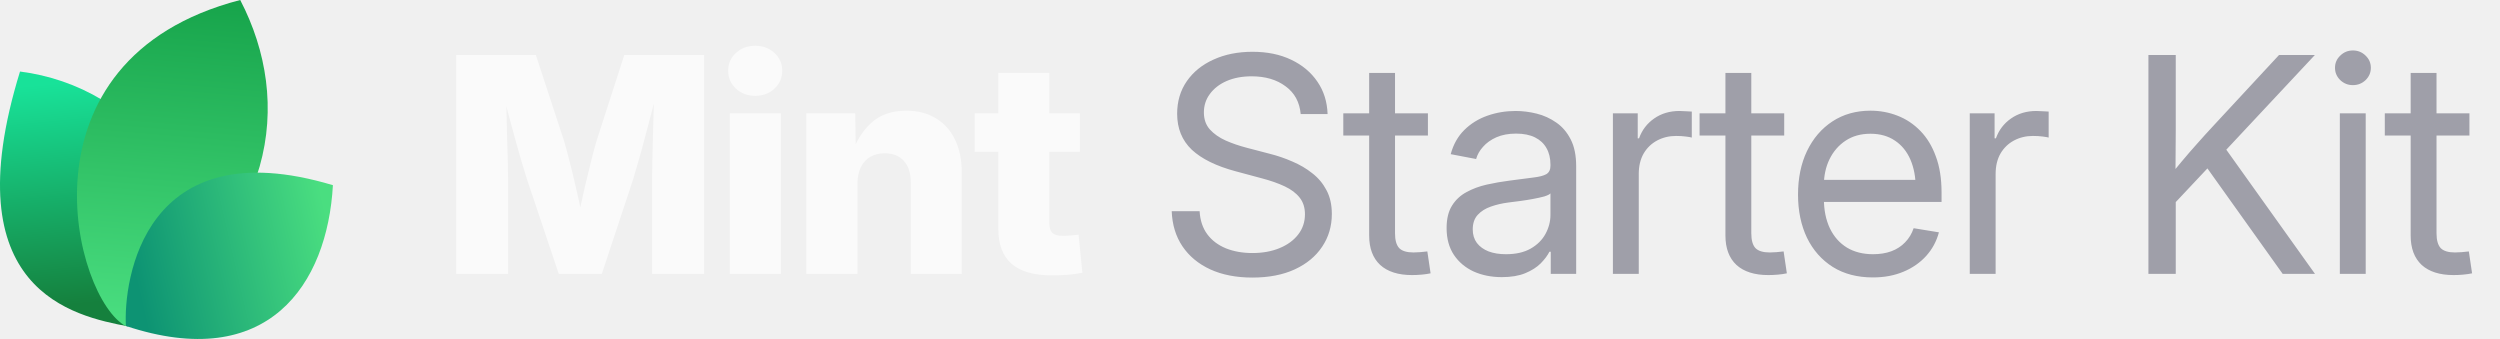
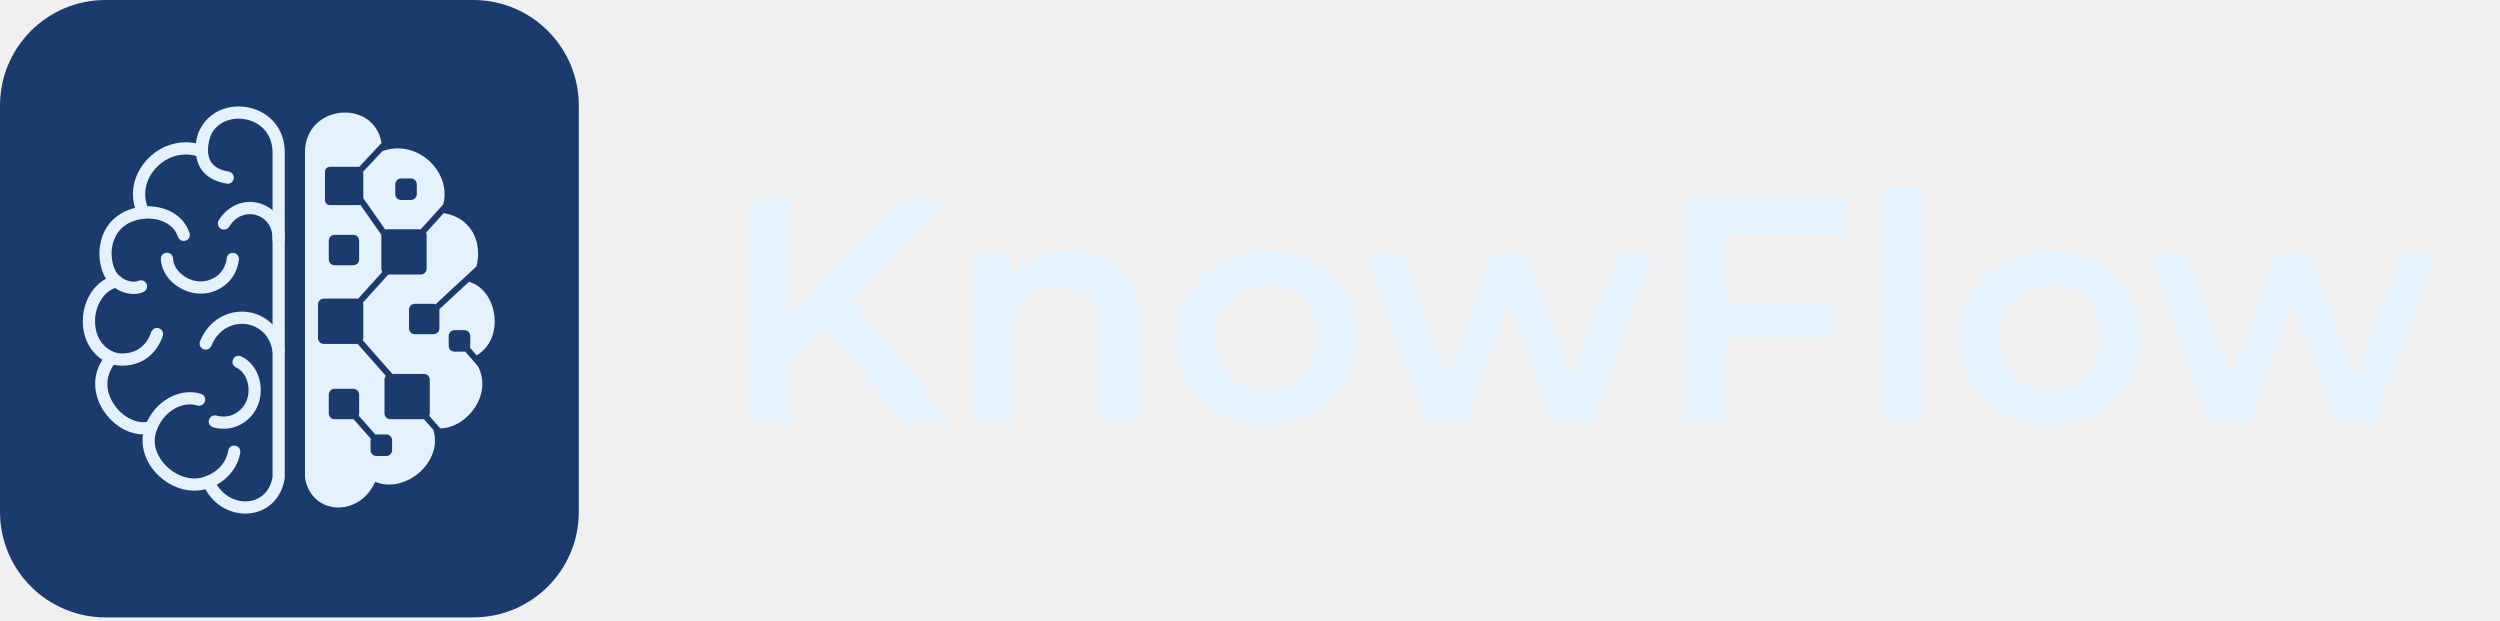
- <svg xmlns="http://www.w3.org/2000/svg" width="177" height="24" viewBox="0 0 177 24" fill="none">
-   <path d="M9.061 23.108C5.268 22.377 -3.391 20.627 1.417 5.064C9.634 6.099 16.973 14.064 9.061 23.108Z" fill="url(#paint0_linear_17557_2145)" />
-   <path d="M8.919 23.094C5.276 21.222 0.784 4.209 17.007 0C20.757 7.193 19.621 16.545 8.919 23.094Z" fill="url(#paint1_linear_17557_2145)" />
-   <path d="M8.914 23.079C8.735 19.882 10.159 9.085 23.57 13.111C23.181 20.123 18.984 26.418 8.914 23.079Z" fill="url(#paint2_linear_17557_2145)" />
-   <path d="M32.301 19.392V3.894H37.938L39.925 9.948C40.036 10.315 40.164 10.787 40.31 11.362C40.462 11.938 40.611 12.552 40.757 13.204C40.91 13.855 41.048 14.483 41.173 15.086C41.305 15.682 41.412 16.192 41.495 16.615H40.695C40.771 16.192 40.871 15.682 40.996 15.086C41.128 14.49 41.267 13.866 41.412 13.214C41.565 12.562 41.714 11.948 41.86 11.373C42.005 10.79 42.133 10.315 42.244 9.948L44.2 3.894H49.848V19.392H46.166V12.704C46.166 12.357 46.173 11.917 46.187 11.383C46.2 10.849 46.214 10.27 46.228 9.646C46.249 9.022 46.266 8.391 46.28 7.753C46.301 7.115 46.311 6.519 46.311 5.964H46.623C46.485 6.561 46.332 7.181 46.166 7.826C45.999 8.471 45.833 9.102 45.666 9.719C45.507 10.336 45.351 10.901 45.198 11.414C45.053 11.928 44.928 12.357 44.824 12.704L42.608 19.392H39.561L37.314 12.704C37.203 12.357 37.072 11.928 36.919 11.414C36.773 10.901 36.614 10.34 36.441 9.729C36.274 9.112 36.104 8.481 35.931 7.836C35.764 7.192 35.608 6.567 35.463 5.964H35.827C35.834 6.512 35.844 7.105 35.858 7.743C35.872 8.374 35.886 9.005 35.9 9.636C35.92 10.26 35.938 10.839 35.952 11.373C35.965 11.907 35.972 12.351 35.972 12.704V19.392H32.301ZM51.668 19.392V8.024H55.288V19.392H51.668ZM53.468 6.786C52.927 6.786 52.473 6.616 52.105 6.276C51.738 5.93 51.554 5.507 51.554 5.007C51.554 4.508 51.738 4.088 52.105 3.749C52.473 3.409 52.927 3.239 53.468 3.239C54.009 3.239 54.463 3.409 54.83 3.749C55.198 4.082 55.382 4.501 55.382 5.007C55.382 5.507 55.198 5.93 54.83 6.276C54.463 6.616 54.009 6.786 53.468 6.786ZM60.708 13.027V19.392H57.088V8.024H60.551L60.593 10.967H60.281C60.593 10.024 61.061 9.268 61.685 8.7C62.309 8.124 63.138 7.836 64.171 7.836C64.975 7.836 65.672 8.017 66.262 8.377C66.851 8.731 67.302 9.234 67.614 9.885C67.933 10.537 68.092 11.307 68.092 12.194V19.392H64.483V12.912C64.483 12.26 64.32 11.754 63.994 11.394C63.675 11.033 63.221 10.853 62.632 10.853C62.25 10.853 61.914 10.936 61.623 11.102C61.332 11.269 61.106 11.515 60.947 11.841C60.787 12.16 60.708 12.555 60.708 13.027ZM76.456 8.024V10.749H69.008V8.024H76.456ZM70.683 5.163H74.292V15.783C74.292 16.102 74.361 16.334 74.5 16.48C74.646 16.625 74.899 16.698 75.259 16.698C75.405 16.698 75.596 16.688 75.831 16.667C76.074 16.646 76.251 16.629 76.362 16.615L76.632 19.309C76.313 19.378 75.963 19.427 75.582 19.455C75.207 19.482 74.836 19.496 74.469 19.496C73.2 19.496 72.25 19.222 71.619 18.674C70.995 18.127 70.683 17.308 70.683 16.22V5.163Z" fill="#FAFAFA" />
-   <path d="M88.667 19.652C87.523 19.652 86.528 19.458 85.682 19.07C84.843 18.681 84.188 18.137 83.716 17.437C83.245 16.736 82.992 15.908 82.957 14.951H84.933C84.968 15.596 85.148 16.14 85.474 16.584C85.8 17.021 86.24 17.354 86.795 17.582C87.35 17.804 87.974 17.915 88.667 17.915C89.388 17.915 90.026 17.801 90.581 17.572C91.143 17.343 91.583 17.024 91.902 16.615C92.228 16.199 92.391 15.717 92.391 15.169C92.391 14.698 92.266 14.306 92.017 13.994C91.767 13.675 91.413 13.408 90.956 13.193C90.498 12.978 89.954 12.787 89.323 12.621L87.502 12.132C86.123 11.765 85.082 11.255 84.382 10.603C83.689 9.944 83.342 9.095 83.342 8.055C83.342 7.174 83.571 6.404 84.028 5.746C84.486 5.087 85.117 4.577 85.921 4.217C86.726 3.849 87.645 3.666 88.678 3.666C89.718 3.666 90.63 3.853 91.413 4.227C92.204 4.602 92.824 5.122 93.275 5.787C93.726 6.446 93.965 7.209 93.993 8.076H92.089C92.013 7.23 91.656 6.574 91.018 6.11C90.387 5.638 89.586 5.403 88.615 5.403C87.95 5.403 87.36 5.513 86.847 5.735C86.341 5.957 85.946 6.262 85.661 6.651C85.377 7.032 85.235 7.469 85.235 7.961C85.235 8.447 85.377 8.849 85.661 9.168C85.946 9.48 86.317 9.74 86.774 9.948C87.232 10.149 87.724 10.319 88.251 10.457L89.884 10.884C90.439 11.023 90.977 11.206 91.496 11.435C92.023 11.657 92.495 11.934 92.911 12.267C93.334 12.593 93.67 12.995 93.92 13.474C94.17 13.945 94.294 14.504 94.294 15.149C94.294 16.015 94.066 16.788 93.608 17.468C93.157 18.148 92.512 18.681 91.673 19.07C90.834 19.458 89.832 19.652 88.667 19.652ZM101.097 8.024V9.594H95.106V8.024H101.097ZM96.937 5.163H98.767V16.521C98.767 17 98.865 17.347 99.059 17.562C99.26 17.77 99.6 17.874 100.078 17.874C100.21 17.874 100.366 17.867 100.546 17.853C100.733 17.832 100.903 17.815 101.056 17.801L101.285 19.351C101.097 19.392 100.886 19.423 100.65 19.444C100.414 19.465 100.189 19.475 99.974 19.475C98.996 19.475 98.244 19.236 97.717 18.758C97.197 18.272 96.937 17.579 96.937 16.677V5.163ZM106.33 19.621C105.595 19.621 104.932 19.489 104.343 19.226C103.754 18.955 103.285 18.564 102.939 18.05C102.592 17.53 102.419 16.896 102.419 16.147C102.419 15.495 102.547 14.965 102.804 14.556C103.06 14.146 103.403 13.828 103.833 13.599C104.263 13.363 104.742 13.186 105.269 13.068C105.796 12.95 106.333 12.857 106.881 12.787C107.574 12.69 108.132 12.617 108.555 12.569C108.978 12.52 109.287 12.441 109.481 12.33C109.675 12.212 109.772 12.014 109.772 11.737V11.654C109.772 11.203 109.679 10.815 109.492 10.489C109.311 10.163 109.041 9.91 108.68 9.729C108.32 9.549 107.872 9.459 107.338 9.459C106.805 9.459 106.34 9.546 105.945 9.719C105.556 9.892 105.241 10.118 104.998 10.395C104.755 10.665 104.593 10.953 104.509 11.258L102.71 10.915C102.897 10.222 103.22 9.65 103.677 9.199C104.135 8.748 104.679 8.412 105.31 8.19C105.941 7.968 106.607 7.857 107.307 7.857C107.8 7.857 108.295 7.92 108.795 8.044C109.301 8.169 109.765 8.381 110.188 8.679C110.611 8.97 110.951 9.369 111.208 9.875C111.464 10.374 111.593 11.005 111.593 11.768V19.392H109.793V17.822H109.7C109.568 18.085 109.363 18.359 109.086 18.643C108.809 18.921 108.444 19.153 107.994 19.34C107.543 19.527 106.988 19.621 106.33 19.621ZM106.621 17.998C107.321 17.998 107.904 17.867 108.368 17.603C108.84 17.333 109.19 16.986 109.419 16.563C109.654 16.133 109.772 15.682 109.772 15.211V13.692C109.703 13.769 109.554 13.841 109.325 13.911C109.096 13.973 108.829 14.032 108.524 14.088C108.226 14.143 107.921 14.192 107.609 14.233C107.304 14.275 107.033 14.309 106.798 14.337C106.354 14.393 105.938 14.49 105.549 14.628C105.168 14.76 104.86 14.954 104.624 15.211C104.388 15.467 104.27 15.811 104.27 16.241C104.27 16.615 104.367 16.934 104.561 17.198C104.762 17.461 105.04 17.662 105.393 17.801C105.747 17.933 106.156 17.998 106.621 17.998ZM114.193 19.392V8.024H115.951V9.792H116.045C116.253 9.209 116.61 8.741 117.116 8.388C117.622 8.034 118.219 7.857 118.905 7.857C119.058 7.857 119.217 7.864 119.384 7.878C119.55 7.885 119.682 7.892 119.779 7.899V9.74C119.716 9.719 119.578 9.695 119.363 9.667C119.155 9.639 118.922 9.625 118.666 9.625C118.174 9.625 117.726 9.733 117.324 9.948C116.922 10.163 116.603 10.471 116.367 10.874C116.138 11.276 116.024 11.758 116.024 12.319V19.392H114.193ZM126.322 8.024V9.594H120.33V8.024H126.322ZM122.161 5.163H123.992V16.521C123.992 17 124.089 17.347 124.283 17.562C124.484 17.77 124.824 17.874 125.302 17.874C125.434 17.874 125.59 17.867 125.77 17.853C125.958 17.832 126.127 17.815 126.28 17.801L126.509 19.351C126.322 19.392 126.11 19.423 125.874 19.444C125.639 19.465 125.413 19.475 125.198 19.475C124.221 19.475 123.468 19.236 122.941 18.758C122.421 18.272 122.161 17.579 122.161 16.677V5.163ZM132.604 19.642C131.502 19.642 130.555 19.396 129.765 18.903C128.974 18.404 128.364 17.714 127.934 16.834C127.511 15.946 127.3 14.927 127.3 13.775C127.3 12.611 127.511 11.584 127.934 10.697C128.364 9.802 128.964 9.102 129.734 8.596C130.51 8.089 131.408 7.836 132.428 7.836C133.1 7.836 133.738 7.954 134.341 8.19C134.952 8.426 135.489 8.783 135.954 9.261C136.425 9.74 136.793 10.343 137.056 11.071C137.327 11.792 137.462 12.645 137.462 13.63V14.296H128.433V12.735H136.463L135.631 13.297C135.631 12.541 135.506 11.876 135.257 11.3C135.007 10.725 134.643 10.277 134.165 9.958C133.686 9.632 133.107 9.469 132.428 9.469C131.748 9.469 131.162 9.632 130.67 9.958C130.177 10.284 129.796 10.725 129.526 11.279C129.262 11.827 129.13 12.441 129.13 13.12V14.046C129.13 14.864 129.273 15.572 129.557 16.168C129.841 16.757 130.243 17.211 130.763 17.53C131.283 17.842 131.901 17.998 132.615 17.998C133.093 17.998 133.523 17.929 133.905 17.79C134.293 17.645 134.619 17.433 134.882 17.156C135.153 16.879 135.354 16.546 135.486 16.157L137.275 16.449C137.108 17.08 136.81 17.634 136.38 18.113C135.95 18.591 135.413 18.966 134.768 19.236C134.123 19.507 133.402 19.642 132.604 19.642ZM139.459 19.392V8.024H141.217V9.792H141.311C141.519 9.209 141.876 8.741 142.382 8.388C142.888 8.034 143.485 7.857 144.171 7.857C144.324 7.857 144.483 7.864 144.649 7.878C144.816 7.885 144.948 7.892 145.045 7.899V9.74C144.982 9.719 144.844 9.695 144.629 9.667C144.421 9.639 144.188 9.625 143.932 9.625C143.439 9.625 142.992 9.733 142.59 9.948C142.188 10.163 141.869 10.471 141.633 10.874C141.404 11.276 141.29 11.758 141.29 12.319V19.392H139.459ZM153.429 14.961V12.715C153.783 12.257 154.136 11.82 154.49 11.404C154.844 10.981 155.204 10.565 155.572 10.156C155.939 9.74 156.314 9.327 156.695 8.918L161.355 3.894H163.893L157.277 10.967H157.184L153.429 14.961ZM152.108 19.392V3.894H154.043V9.241L154.022 12.559L154.043 13.505V19.392H152.108ZM161.615 19.392L155.967 11.477L157.173 9.969L163.903 19.392H161.615ZM165.661 19.392V8.024H167.492V19.392H165.661ZM166.587 6.027C166.24 6.027 165.942 5.909 165.692 5.673C165.443 5.43 165.318 5.139 165.318 4.799C165.318 4.459 165.443 4.172 165.692 3.936C165.942 3.693 166.24 3.572 166.587 3.572C166.934 3.572 167.232 3.693 167.482 3.936C167.731 4.172 167.856 4.459 167.856 4.799C167.856 5.139 167.731 5.43 167.482 5.673C167.232 5.909 166.934 6.027 166.587 6.027ZM174.836 8.024V9.594H168.844V8.024H174.836ZM170.675 5.163H172.506V16.521C172.506 17 172.603 17.347 172.797 17.562C172.998 17.77 173.338 17.874 173.816 17.874C173.948 17.874 174.104 17.867 174.284 17.853C174.472 17.832 174.641 17.815 174.794 17.801L175.023 19.351C174.836 19.392 174.624 19.423 174.388 19.444C174.153 19.465 173.927 19.475 173.712 19.475C172.735 19.475 171.982 19.236 171.455 18.758C170.935 18.272 170.675 17.579 170.675 16.677V5.163Z" fill="#9F9FA9" />
+ <svg xmlns="http://www.w3.org/2000/svg" width="379" height="94" viewBox="0 0 379 94" fill="none">
+   <g clip-path="url(#clip0_2_6)">
+     <path d="M119.08 56.08L118.744 48.688L136.36 30.4H143.368L128.728 45.952L125.272 49.744L119.08 56.08ZM113.512 64V30.4H119.752V64H113.512ZM136.936 64L124.072 48.688L128.2 44.128L144.232 64H136.936ZM162.027 38.08C164.075 38.08 165.899 38.48 167.499 39.28C169.131 40.08 170.411 41.312 171.339 42.976C172.267 44.608 172.731 46.72 172.731 49.312V64H166.731V50.08C166.731 47.808 166.187 46.112 165.099 44.992C164.043 43.872 162.555 43.312 160.635 43.312C159.227 43.312 157.979 43.6 156.891 44.176C155.803 44.752 154.955 45.616 154.347 46.768C153.771 47.888 153.483 49.312 153.483 51.04V64H147.483V38.368H153.195V45.28L152.187 43.168C153.083 41.536 154.379 40.288 156.075 39.424C157.803 38.528 159.787 38.08 162.027 38.08ZM191.909 64.336C189.285 64.336 186.949 63.776 184.901 62.656C182.853 61.504 181.237 59.936 180.053 57.952C178.869 55.968 178.277 53.712 178.277 51.184C178.277 48.624 178.869 46.368 180.053 44.416C181.237 42.432 182.853 40.88 184.901 39.76C186.949 38.64 189.285 38.08 191.909 38.08C194.565 38.08 196.917 38.64 198.965 39.76C201.045 40.88 202.661 42.416 203.813 44.368C204.997 46.32 205.589 48.592 205.589 51.184C205.589 53.712 204.997 55.968 203.813 57.952C202.661 59.936 201.045 61.504 198.965 62.656C196.917 63.776 194.565 64.336 191.909 64.336ZM191.909 59.2C193.381 59.2 194.693 58.88 195.845 58.24C196.997 57.6 197.893 56.672 198.533 55.456C199.205 54.24 199.541 52.816 199.541 51.184C199.541 49.52 199.205 48.096 198.533 46.912C197.893 45.696 196.997 44.768 195.845 44.128C194.693 43.488 193.397 43.168 191.957 43.168C190.485 43.168 189.173 43.488 188.021 44.128C186.901 44.768 186.005 45.696 185.333 46.912C184.661 48.096 184.325 49.52 184.325 51.184C184.325 52.816 184.661 54.24 185.333 55.456C186.005 56.672 186.901 57.6 188.021 58.24C189.173 58.88 190.469 59.2 191.909 59.2ZM216.288 64L206.88 38.368H212.544L220.608 60.976H217.92L226.368 38.368H231.408L239.616 60.976H236.976L245.28 38.368H250.608L241.152 64H235.392L227.904 43.984H229.68L222.048 64H216.288ZM261.021 45.856H277.773V51.136H261.021V45.856ZM261.549 64H255.309V30.4H279.837V35.632H261.549V64ZM285.295 64V28.384H291.295V64H285.295ZM310.69 64.336C308.066 64.336 305.73 63.776 303.682 62.656C301.634 61.504 300.018 59.936 298.834 57.952C297.65 55.968 297.058 53.712 297.058 51.184C297.058 48.624 297.65 46.368 298.834 44.416C300.018 42.432 301.634 40.88 303.682 39.76C305.73 38.64 308.066 38.08 310.69 38.08C313.346 38.08 315.698 38.64 317.746 39.76C319.826 40.88 321.442 42.416 322.594 44.368C323.778 46.32 324.37 48.592 324.37 51.184C324.37 53.712 323.778 55.968 322.594 57.952C321.442 59.936 319.826 61.504 317.746 62.656C315.698 63.776 313.346 64.336 310.69 64.336ZM310.69 59.2C312.162 59.2 313.474 58.88 314.626 58.24C315.778 57.6 316.674 56.672 317.314 55.456C317.986 54.24 318.322 52.816 318.322 51.184C318.322 49.52 317.986 48.096 317.314 46.912C316.674 45.696 315.778 44.768 314.626 44.128C313.474 43.488 312.178 43.168 310.738 43.168C309.266 43.168 307.954 43.488 306.802 44.128C305.682 44.768 304.786 45.696 304.114 46.912C303.442 48.096 303.106 49.52 303.106 51.184C303.106 52.816 303.442 54.24 304.114 55.456C304.786 56.672 305.682 57.6 306.802 58.24C307.954 58.88 309.25 59.2 310.69 59.2ZM335.069 64L325.661 38.368H331.325L339.389 60.976H336.701L345.149 38.368H350.189L358.397 60.976H355.757L364.061 38.368H369.389L359.933 64H354.173L346.685 43.984H348.461L340.829 64H335.069Z" fill="#E3F2FD" />
+     <rect width="87.748" height="93.598" rx="16" fill="#1B3B6F" />
+     <path d="M59.171 63.55C58.684 63.55 58.29 63.156 58.29 62.669V57.567C58.29 57.347 58.369 57.148 58.503 56.994L54.224 52.136C54.213 52.136 54.203 52.136 54.193 52.136H49.091C48.604 52.136 48.209 51.741 48.209 51.255V46.153C48.209 45.666 48.604 45.271 49.091 45.271H54.193C54.227 45.271 54.261 45.275 54.296 45.278L57.958 41.222C57.865 41.085 57.81 40.917 57.81 40.738V35.636C57.81 35.623 57.814 35.609 57.814 35.595L54.625 31.038C54.532 31.076 54.433 31.1 54.327 31.1H50.013C49.602 31.1 49.266 30.767 49.266 30.353V26.039C49.266 25.628 49.602 25.292 50.013 25.292H54.327C54.368 25.292 54.405 25.295 54.443 25.302L57.844 21.674C56.703 14.882 46.235 15.787 46.235 23.111V72.4C47.157 78.174 54.498 78.489 56.871 73.044C61.503 74.934 67.232 69.962 65.686 65.162L64.27 63.55H59.171ZM49.842 36.487C49.842 36 50.236 35.605 50.723 35.605H53.565C54.052 35.605 54.447 36 54.447 36.487V39.329C54.447 39.816 54.052 40.21 53.565 40.21H50.723C50.236 40.21 49.842 39.816 49.842 39.329V36.487ZM59.442 68.244C59.442 68.731 59.048 69.129 58.561 69.129H57.059C56.576 69.129 56.178 68.731 56.178 68.244V66.746C56.178 66.66 56.192 66.581 56.212 66.506L53.6 63.55C53.589 63.55 53.576 63.55 53.565 63.55H50.723C50.236 63.55 49.842 63.156 49.842 62.669V59.826C49.842 59.34 50.236 58.945 50.723 58.945H53.565C54.052 58.945 54.447 59.34 54.447 59.826V62.669C54.447 62.792 54.422 62.906 54.378 63.012L56.912 65.878C56.96 65.868 57.011 65.865 57.059 65.865H58.561C59.048 65.865 59.442 66.259 59.442 66.746V68.244Z" fill="#E3F2FD" />
+     <path d="M49.091 71.735H50.589C51.076 71.735 51.47 71.34 51.47 70.853V69.352C51.47 68.865 51.076 68.47 50.589 68.47H49.091C48.604 68.47 48.21 68.865 48.21 69.352V70.853C48.21 71.34 48.604 71.735 49.091 71.735Z" fill="#E3F2FD" />
+     <path d="M70.407 53.315H68.906C68.419 53.315 68.025 52.921 68.025 52.434V50.932C68.025 50.445 68.419 50.051 68.906 50.051H70.407C70.894 50.051 71.289 50.445 71.289 50.932V52.434C71.289 52.527 71.275 52.612 71.248 52.695L72.269 53.871C76.524 51.385 75.554 44.078 71.107 42.706L66.608 46.876C66.612 46.897 66.612 46.92 66.612 46.941V49.787C66.612 50.274 66.218 50.668 65.731 50.668H62.888C62.401 50.668 62.007 50.274 62.007 49.787V46.941C62.007 46.454 62.401 46.06 62.888 46.06H65.731C65.84 46.06 65.947 46.081 66.043 46.118L72.218 40.399C73.037 37.526 72.101 33.154 67.267 32.307L64.596 35.27C64.647 35.379 64.678 35.506 64.678 35.636V40.738C64.678 41.225 64.284 41.62 63.797 41.62H58.863L55.026 45.871C55.057 45.961 55.074 46.053 55.074 46.153V51.255C55.074 51.374 55.05 51.491 55.005 51.597L59.48 56.686H64.273C64.76 56.686 65.155 57.08 65.155 57.567V62.669C65.155 62.803 65.124 62.929 65.072 63.043L66.735 64.932C70.761 64.925 74.766 59.772 72.434 55.496L70.534 53.305C70.493 53.312 70.449 53.315 70.407 53.315Z" fill="#E3F2FD" />
+     <path d="M55.074 26.039V30.044L58.407 34.803C58.496 34.772 58.592 34.755 58.691 34.755H63.793L67.202 30.98C68.508 25.988 63.149 20.982 57.968 22.919L55.071 26.008C55.074 26.019 55.074 26.029 55.074 26.039ZM59.922 27.932C59.922 27.445 60.317 27.051 60.803 27.051H62.305C62.789 27.051 63.187 27.445 63.187 27.932V29.434C63.187 29.921 62.789 30.315 62.305 30.315H60.803C60.317 30.315 59.922 29.921 59.922 29.434V27.932Z" fill="#E3F2FD" />
+     <mask id="mask0_2_6" style="mask-type:luminance" maskUnits="userSpaceOnUse" x="12" y="15" width="32" height="64">
+       <path d="M12.471 15.53H43.81V78.729H12.471V15.53Z" fill="white" />
+     </mask>
+     <g mask="url(#mask0_2_6)">
+       <path d="M37.207 77.862C35.053 77.862 32.585 76.758 31.134 74.172C28.683 74.803 25.922 73.977 23.886 71.944C22.151 70.212 21.366 67.98 21.681 65.858C20.735 65.847 19.768 65.6 18.825 65.117C17.519 64.445 16.36 63.355 15.561 62.048C14.769 60.752 14.381 59.326 14.433 57.93C14.481 56.73 14.858 55.578 15.537 54.546C14.628 53.967 13.894 53.168 13.377 52.187C12.749 50.994 12.472 49.592 12.571 48.138C12.756 45.528 14.104 43.324 16.068 42.257C15.129 40.776 14.793 38.53 15.317 36.487C15.969 33.932 17.82 32.17 20.471 31.518C19.71 29.053 20.33 26.375 22.206 24.297C24.17 22.124 27.003 21.177 29.691 21.723C29.91 20.149 30.582 18.818 31.659 17.827C32.842 16.737 34.447 16.137 36.178 16.137C37.947 16.137 39.686 16.785 40.951 17.91C41.962 18.811 43.169 20.447 43.169 23.111V72.4C43.169 72.451 43.162 72.499 43.156 72.547C42.693 75.448 40.707 77.464 37.975 77.814C37.724 77.845 37.467 77.862 37.207 77.862ZM31.608 72.119C31.964 72.119 32.303 72.328 32.454 72.674C33.589 75.276 35.928 76.209 37.742 75.976C39.634 75.736 40.965 74.375 41.318 72.324V23.111C41.318 19.747 38.732 17.988 36.178 17.988C34.913 17.988 33.75 18.414 32.91 19.189C31.961 20.063 31.457 21.356 31.457 22.926C31.457 23.231 31.309 23.516 31.059 23.687C30.808 23.862 30.49 23.9 30.205 23.793C27.918 22.926 25.316 23.612 23.581 25.535C22.291 26.965 21.352 29.362 22.576 31.817C22.713 32.084 22.706 32.403 22.562 32.67C22.418 32.935 22.154 33.113 21.856 33.147C18.64 33.514 17.498 35.417 17.107 36.946C16.576 39.031 17.244 41.215 18.177 41.873C18.472 42.083 18.619 42.446 18.551 42.803C18.485 43.159 18.215 43.444 17.865 43.529C15.674 44.068 14.556 46.297 14.419 48.265C14.289 50.126 14.975 52.448 17.292 53.377C17.573 53.487 17.783 53.73 17.851 54.028C17.92 54.323 17.837 54.632 17.632 54.858C16.024 56.624 15.838 58.952 17.141 61.085C18.444 63.224 20.779 64.4 22.689 63.886C23.029 63.794 23.392 63.903 23.622 64.164C23.855 64.428 23.92 64.802 23.786 65.124C23.046 66.955 23.57 69.016 25.192 70.634C26.934 72.372 29.314 72.979 31.258 72.187C31.371 72.139 31.491 72.119 31.608 72.119Z" fill="#E3F2FD" />
+     </g>
+     <path d="M34.529 27.853C34.477 27.853 34.426 27.85 34.374 27.839C32.513 27.531 31.179 26.746 30.407 25.504C29.557 24.14 29.454 22.274 30.109 20.114C30.256 19.628 30.774 19.35 31.261 19.497C31.751 19.645 32.029 20.162 31.878 20.653C31.384 22.288 31.419 23.629 31.978 24.527C32.458 25.295 33.366 25.796 34.676 26.015C35.18 26.098 35.523 26.574 35.437 27.078C35.362 27.531 34.971 27.853 34.529 27.853Z" fill="#E3F2FD" />
+     <path d="M20.262 44.565C19.031 44.565 17.789 44.023 17.018 43.313C16.641 42.967 16.617 42.381 16.963 42.004C17.306 41.63 17.892 41.602 18.27 41.949C18.822 42.456 20.111 42.971 20.988 42.573C21.455 42.36 22.003 42.566 22.216 43.029C22.425 43.495 22.223 44.044 21.756 44.256C21.283 44.472 20.773 44.565 20.262 44.565Z" fill="#E3F2FD" />
+     <path d="M31.604 73.956C31.22 73.956 30.86 73.716 30.73 73.332C30.562 72.849 30.819 72.321 31.299 72.156C32.352 71.793 34.227 70.576 34.597 68.323C34.68 67.816 35.156 67.476 35.66 67.558C36.164 67.641 36.507 68.117 36.425 68.621C35.976 71.347 33.833 73.236 31.906 73.905C31.806 73.939 31.703 73.956 31.604 73.956Z" fill="#E3F2FD" />
+     <path d="M27.86 36.531C27.476 36.531 27.116 36.288 26.985 35.904C26.132 33.401 23.248 33.007 21.842 33.151C21.335 33.202 20.879 32.828 20.827 32.321C20.779 31.813 21.15 31.361 21.657 31.309C22.988 31.176 24.424 31.402 25.604 31.933C27.136 32.623 28.216 33.788 28.734 35.307C28.902 35.791 28.642 36.315 28.158 36.48C28.059 36.514 27.959 36.531 27.86 36.531Z" fill="#E3F2FD" />
+     <path d="M18.578 55.434C17.724 55.434 17.004 55.273 16.572 55.078C16.106 54.872 15.897 54.323 16.106 53.857C16.312 53.391 16.86 53.181 17.326 53.391C17.793 53.596 19.188 53.754 20.464 53.202C21.616 52.698 22.446 51.738 22.922 50.342C23.09 49.859 23.615 49.602 24.098 49.766C24.582 49.931 24.839 50.459 24.674 50.943C24.026 52.822 22.826 54.19 21.201 54.899C20.296 55.29 19.377 55.434 18.578 55.434Z" fill="#E3F2FD" />
+     <path d="M22.929 65.703C22.82 65.703 22.706 65.683 22.597 65.642C22.12 65.457 21.883 64.918 22.069 64.442C22.747 62.696 23.982 61.242 25.549 60.351C27.133 59.446 28.875 59.216 30.452 59.7C30.939 59.85 31.213 60.368 31.062 60.855C30.915 61.345 30.397 61.62 29.907 61.469C27.592 60.759 24.849 62.391 23.793 65.114C23.649 65.481 23.299 65.703 22.929 65.703Z" fill="#E3F2FD" />
+     <path d="M30.455 44.514C29.026 44.514 27.565 43.992 26.406 43.046C25.178 42.041 24.441 40.666 24.383 39.267C24.362 38.76 24.76 38.328 25.271 38.307C25.782 38.287 26.21 38.685 26.235 39.192C26.269 40.063 26.759 40.944 27.575 41.613C28.576 42.432 29.879 42.806 31.062 42.617C32.43 42.395 34.121 41.356 34.374 39.148C34.433 38.64 34.889 38.277 35.396 38.335C35.904 38.393 36.271 38.853 36.212 39.36C36.054 40.718 35.478 41.925 34.539 42.847C33.689 43.68 32.557 44.249 31.354 44.441C31.059 44.489 30.757 44.514 30.455 44.514Z" fill="#E3F2FD" />
+     <path d="M33.891 65C33.373 65 32.849 64.928 32.328 64.784C31.834 64.651 31.546 64.14 31.679 63.65C31.817 63.156 32.324 62.864 32.818 63.002C34.889 63.567 36.432 62.425 37.121 61.277C37.718 60.286 37.851 58.98 37.477 57.783C37.172 56.809 36.559 56.055 35.791 55.709C35.324 55.499 35.118 54.951 35.328 54.484C35.537 54.022 36.082 53.812 36.548 54.022C37.796 54.584 38.777 55.753 39.243 57.231C39.771 58.921 39.572 60.79 38.708 62.23C38.095 63.248 37.169 64.068 36.099 64.538C35.4 64.846 34.652 65 33.891 65Z" fill="#E3F2FD" />
+     <path d="M42.243 37.217C42.237 37.217 42.23 37.217 42.226 37.217C41.715 37.207 41.307 36.785 41.318 36.274C41.359 34.121 40.07 32.965 38.852 32.602C37.625 32.239 35.9 32.509 34.738 34.371C34.467 34.803 33.898 34.934 33.462 34.663C33.03 34.392 32.9 33.823 33.171 33.387C34.58 31.131 37.018 30.126 39.377 30.829C41.729 31.529 43.217 33.679 43.169 36.312C43.159 36.816 42.748 37.217 42.243 37.217Z" fill="#E3F2FD" />
+     <path d="M42.243 54.093C41.794 54.093 41.4 53.768 41.331 53.312C40.896 50.524 38.917 49.321 37.213 49.125C35.526 48.93 33.157 49.677 32.043 52.427C31.851 52.9 31.309 53.13 30.836 52.938C30.363 52.746 30.136 52.204 30.328 51.731C30.959 50.171 32.002 48.93 33.336 48.148C34.563 47.428 36.013 47.123 37.426 47.287C40.419 47.634 42.669 49.886 43.159 53.027C43.238 53.531 42.892 54.004 42.388 54.083C42.34 54.09 42.291 54.093 42.243 54.093Z" fill="#E3F2FD" />
+   </g>
  <defs>
-     <linearGradient id="paint0_linear_17557_2145" x1="3.776" y1="5.916" x2="5.232" y2="21.559" gradientUnits="userSpaceOnUse">
-       <stop stop-color="#18E299" />
-       <stop offset="1" stop-color="#15803D" />
-     </linearGradient>
-     <linearGradient id="paint1_linear_17557_2145" x1="12.171" y1="-0.718" x2="10.19" y2="22.983" gradientUnits="userSpaceOnUse">
-       <stop stop-color="#16A34A" />
-       <stop offset="1" stop-color="#4ADE80" />
-     </linearGradient>
-     <linearGradient id="paint2_linear_17557_2145" x1="23.133" y1="15.353" x2="9.338" y2="18.52" gradientUnits="userSpaceOnUse">
-       <stop stop-color="#4ADE80" />
-       <stop offset="1" stop-color="#0D9373" />
-     </linearGradient>
+     <clipPath id="clip0_2_6">
+       <rect width="379" height="93.6" fill="white" />
+     </clipPath>
  </defs>
</svg>
